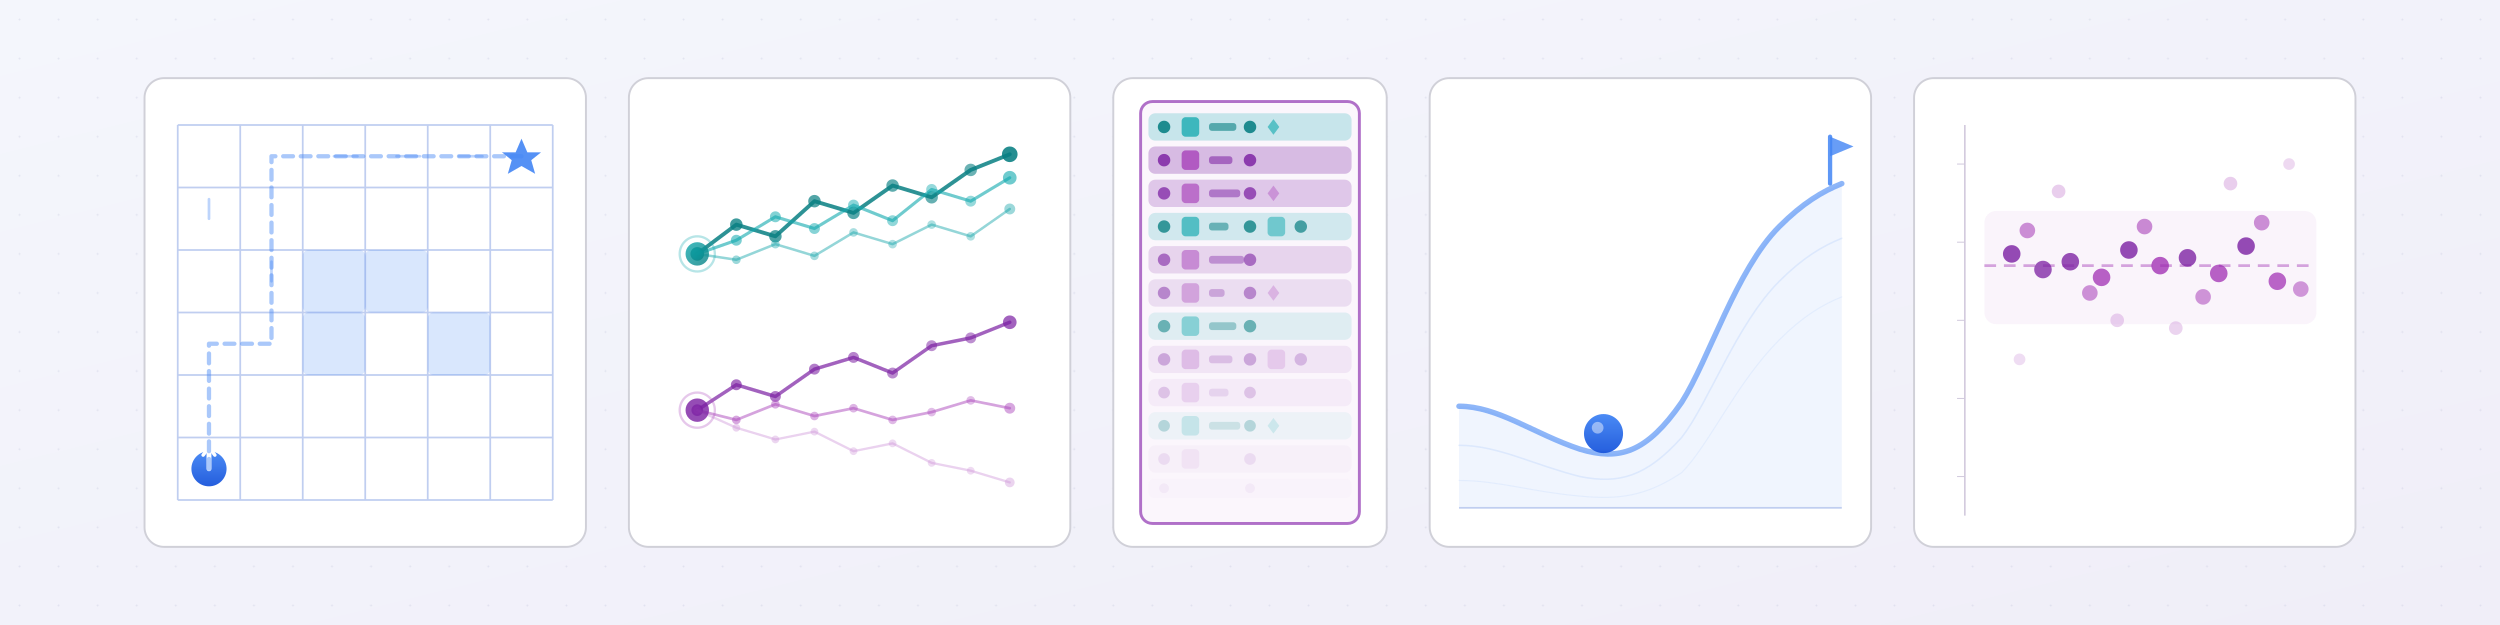
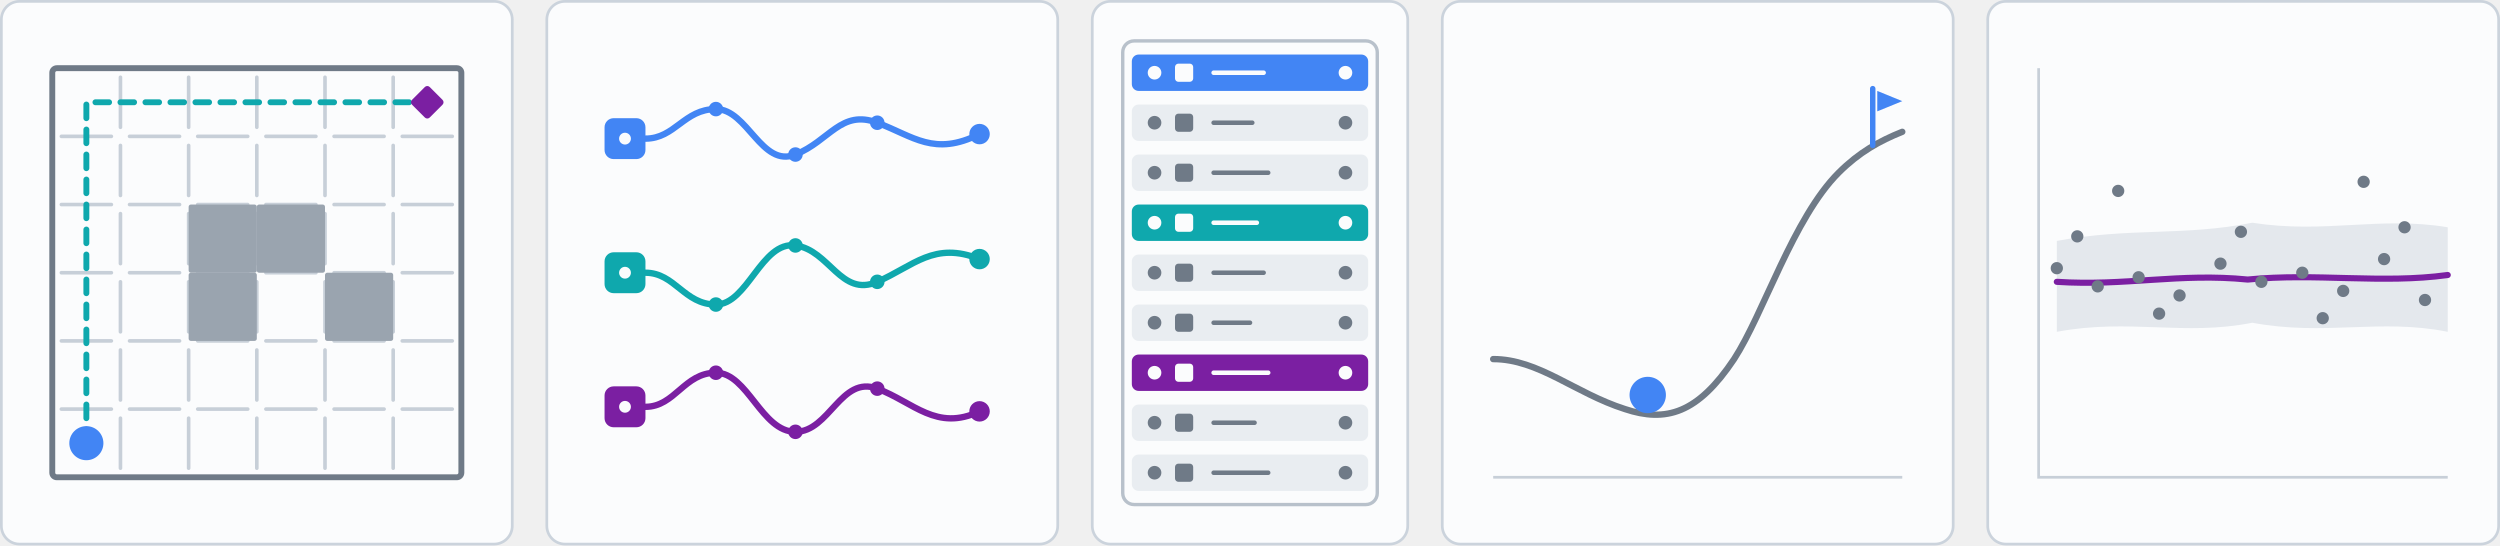
- <svg xmlns="http://www.w3.org/2000/svg" viewBox="0 0 1280 320" width="1280" height="320">
-   <defs>
-     <linearGradient id="bg" x1="0" y1="0" x2="1" y2="1">
-       <stop offset="0%" stop-color="#f4f6fc" />
-       <stop offset="100%" stop-color="#f0eef8" />
-     </linearGradient>
-     <pattern id="dots" width="20" height="20" patternUnits="userSpaceOnUse">
-       <circle cx="10" cy="10" r="0.5" fill="#b0b8d4" opacity="0.25" />
-     </pattern>
-     <linearGradient id="envG" x1="0" y1="0" x2="0" y2="1">
-       <stop offset="0%" stop-color="#4285F4" />
-       <stop offset="100%" stop-color="#1A56DB" />
-     </linearGradient>
-     <linearGradient id="sampG" x1="0" y1="0" x2="1" y2="1">
-       <stop offset="0%" stop-color="#0FA8AD" />
-       <stop offset="100%" stop-color="#087F82" />
-     </linearGradient>
-   </defs>
-   <rect width="1280" height="320" fill="url(#bg)" />
-   <rect width="1280" height="320" fill="url(#dots)" />
-   <g transform="translate(74, 40)">
-     <rect width="226" height="240" rx="10" fill="#ffffff" stroke="#d0d0d8" stroke-width="1" />
-     <g transform="translate(17, 24)">
-       <g stroke="#c0cef0" stroke-width="0.9">
-         <line x1="0" y1="0" x2="192" y2="0" />
-         <line x1="0" y1="32" x2="192" y2="32" />
-         <line x1="0" y1="64" x2="192" y2="64" />
-         <line x1="0" y1="96" x2="192" y2="96" />
-         <line x1="0" y1="128" x2="192" y2="128" />
-         <line x1="0" y1="160" x2="192" y2="160" />
-         <line x1="0" y1="192" x2="192" y2="192" />
-         <line x1="0" y1="0" x2="0" y2="192" />
-         <line x1="32" y1="0" x2="32" y2="192" />
-         <line x1="64" y1="0" x2="64" y2="192" />
-         <line x1="96" y1="0" x2="96" y2="192" />
-         <line x1="128" y1="0" x2="128" y2="192" />
-         <line x1="160" y1="0" x2="160" y2="192" />
-         <line x1="192" y1="0" x2="192" y2="192" />
-       </g>
-       <rect x="64" y="64" width="32" height="32" fill="#4285F4" opacity="0.2" rx="3" />
-       <rect x="96" y="64" width="32" height="32" fill="#4285F4" opacity="0.2" rx="3" />
-       <rect x="64" y="96" width="32" height="32" fill="#4285F4" opacity="0.2" rx="3" />
-       <rect x="128" y="96" width="32" height="32" fill="#4285F4" opacity="0.2" rx="3" />
-       <polygon points="176,7 179,14 186,14 181,18 183,25 176,21 169,25 171,18 166,14 173,14" fill="#4285F4" opacity="0.9" />
-       <circle cx="16" cy="176" r="9" fill="url(#envG)" opacity="0.95" />
-       <line x1="16" y1="176" x2="16" y2="166" stroke="#fff" stroke-width="2.5" stroke-linecap="round" />
-       <polyline points="13,169 16,165 19,169" fill="none" stroke="#fff" stroke-width="1.8" stroke-linecap="round" stroke-linejoin="round" />
-       <polyline points="16,176 16,144 16,112 48,112 48,80 48,48 48,16 80,16 112,16 144,16 176,16" fill="none" stroke="#4285F4" stroke-width="2.2" stroke-dasharray="5 4" opacity="0.45" stroke-linecap="round" stroke-linejoin="round" />
-       <g stroke="#4285F4" stroke-width="1.4" opacity="0.35" fill="none" stroke-linecap="round">
-         <line x1="16" y1="48" x2="16" y2="38" />
-         <line x1="48" y1="80" x2="48" y2="70" />
-         <line x1="80" y1="16" x2="92" y2="16" />
-         <line x1="112" y1="16" x2="124" y2="16" />
-         <line x1="144" y1="16" x2="156" y2="16" />
-       </g>
-     </g>
-   </g>
-   <g transform="translate(322, 40)">
-     <rect width="226" height="240" rx="10" fill="#ffffff" stroke="#d0d0d8" stroke-width="1" />
-     <g transform="translate(15, 15)">
-       <polyline points="20,75 40,60 60,66 80,48 100,54 120,40 140,46 160,32 180,24" fill="none" stroke="#087F82" stroke-width="2" stroke-linecap="round" stroke-linejoin="round" opacity="0.85" />
-       <g fill="#087F82">
-         <circle cx="20" cy="75" r="3.5" opacity="0.85" />
-         <circle cx="40" cy="60" r="3.2" opacity="0.78" />
-         <circle cx="60" cy="66" r="3.2" opacity="0.72" />
-         <circle cx="80" cy="48" r="3.2" opacity="0.7" />
-         <circle cx="100" cy="54" r="3.2" opacity="0.68" />
-         <circle cx="120" cy="40" r="3.2" opacity="0.65" />
-         <circle cx="140" cy="46" r="3.2" opacity="0.62" />
-         <circle cx="160" cy="32" r="3.2" opacity="0.6" />
-         <circle cx="180" cy="24" r="4" opacity="0.88" />
-       </g>
-       <polyline points="20,75 40,68 60,56 80,62 100,50 120,58 140,42 160,48 180,36" fill="none" stroke="#0FA8AD" stroke-width="1.6" stroke-linecap="round" stroke-linejoin="round" opacity="0.6" />
-       <g fill="#0FA8AD">
-         <circle cx="20" cy="75" r="2.8" opacity="0.6" />
-         <circle cx="40" cy="68" r="2.8" opacity="0.55" />
-         <circle cx="60" cy="56" r="2.8" opacity="0.52" />
-         <circle cx="80" cy="62" r="2.8" opacity="0.5" />
-         <circle cx="100" cy="50" r="2.8" opacity="0.48" />
-         <circle cx="120" cy="58" r="2.8" opacity="0.46" />
-         <circle cx="140" cy="42" r="2.8" opacity="0.44" />
-         <circle cx="160" cy="48" r="2.8" opacity="0.44" />
-         <circle cx="180" cy="36" r="3.5" opacity="0.6" />
-       </g>
-       <polyline points="20,75 40,78 60,70 80,76 100,64 120,70 140,60 160,66 180,52" fill="none" stroke="#12A3A8" stroke-width="1.3" stroke-linecap="round" stroke-linejoin="round" opacity="0.45" />
-       <g fill="#12A3A8">
-         <circle cx="20" cy="75" r="2.2" opacity="0.45" />
-         <circle cx="40" cy="78" r="2.2" opacity="0.42" />
-         <circle cx="60" cy="70" r="2.2" opacity="0.4" />
-         <circle cx="80" cy="76" r="2.2" opacity="0.38" />
-         <circle cx="100" cy="64" r="2.2" opacity="0.36" />
-         <circle cx="120" cy="70" r="2.2" opacity="0.35" />
-         <circle cx="140" cy="60" r="2.2" opacity="0.34" />
-         <circle cx="160" cy="66" r="2.2" opacity="0.34" />
-         <circle cx="180" cy="52" r="2.8" opacity="0.42" />
-       </g>
-       <circle cx="20" cy="75" r="6" fill="url(#sampG)" opacity="0.8" />
-       <circle cx="20" cy="75" r="9" fill="none" stroke="#0FA8AD" stroke-width="1.2" opacity="0.3" />
-       <polyline points="20,155 40,142 60,148 80,134 100,128 120,136 140,122 160,118 180,110" fill="none" stroke="#7B1FA2" stroke-width="1.8" stroke-linecap="round" stroke-linejoin="round" opacity="0.7" />
-       <g fill="#7B1FA2">
-         <circle cx="20" cy="155" r="3" opacity="0.7" />
-         <circle cx="40" cy="142" r="2.8" opacity="0.65" />
-         <circle cx="60" cy="148" r="2.8" opacity="0.6" />
-         <circle cx="80" cy="134" r="2.8" opacity="0.58" />
-         <circle cx="100" cy="128" r="2.8" opacity="0.55" />
-         <circle cx="120" cy="136" r="2.8" opacity="0.52" />
-         <circle cx="140" cy="122" r="2.8" opacity="0.5" />
-         <circle cx="160" cy="118" r="2.8" opacity="0.5" />
-         <circle cx="180" cy="110" r="3.5" opacity="0.7" />
-       </g>
-       <polyline points="20,155 40,160 60,152 80,158 100,154 120,160 140,156 160,150 180,154" fill="none" stroke="#AB47BC" stroke-width="1.4" stroke-linecap="round" stroke-linejoin="round" opacity="0.5" />
-       <g fill="#AB47BC">
-         <circle cx="20" cy="155" r="2.2" opacity="0.5" />
-         <circle cx="40" cy="160" r="2.2" opacity="0.48" />
-         <circle cx="60" cy="152" r="2.2" opacity="0.45" />
-         <circle cx="80" cy="158" r="2.2" opacity="0.42" />
-         <circle cx="100" cy="154" r="2.2" opacity="0.4" />
-         <circle cx="120" cy="160" r="2.2" opacity="0.38" />
-         <circle cx="140" cy="156" r="2.2" opacity="0.36" />
-         <circle cx="160" cy="150" r="2.2" opacity="0.36" />
-         <circle cx="180" cy="154" r="2.8" opacity="0.48" />
-       </g>
-       <polyline points="20,155 40,164 60,170 80,166 100,176 120,172 140,182 160,186 180,192" fill="none" stroke="#CE93D8" stroke-width="1.2" stroke-linecap="round" stroke-linejoin="round" opacity="0.42" />
-       <g fill="#CE93D8">
-         <circle cx="20" cy="155" r="2" opacity="0.42" />
-         <circle cx="40" cy="164" r="2" opacity="0.4" />
-         <circle cx="60" cy="170" r="2" opacity="0.38" />
-         <circle cx="80" cy="166" r="2" opacity="0.36" />
-         <circle cx="100" cy="176" r="2" opacity="0.35" />
-         <circle cx="120" cy="172" r="2" opacity="0.34" />
-         <circle cx="140" cy="182" r="2" opacity="0.33" />
-         <circle cx="160" cy="186" r="2" opacity="0.33" />
-         <circle cx="180" cy="192" r="2.5" opacity="0.4" />
-       </g>
-       <circle cx="20" cy="155" r="6" fill="#7B1FA2" opacity="0.8" />
-       <circle cx="20" cy="155" r="9" fill="none" stroke="#AB47BC" stroke-width="1.2" opacity="0.3" />
-     </g>
-   </g>
-   <g transform="translate(570, 40)">
-     <rect width="140" height="240" rx="10" fill="#ffffff" stroke="#d0d0d8" stroke-width="1" />
-     <g transform="translate(14, 12)">
-       <rect x="0" y="0" width="112" height="216" rx="6" fill="#9C27B0" fill-opacity="0.04" stroke="#b070c8" stroke-width="1.5" />
-       <g transform="translate(4, 6)">
-         <g transform="translate(0, 0)">
-           <rect width="104" height="14" rx="3.5" fill="#0FA8AD" opacity="0.22" />
-           <circle cx="8" cy="7" r="3.2" fill="#087F82" opacity="0.88" />
-           <rect x="17" y="2" width="9" height="10" rx="2" fill="#0FA8AD" opacity="0.75" />
-           <rect x="31" y="5" width="14" height="4" rx="1.5" fill="#087F82" opacity="0.6" />
-           <circle cx="52" cy="7" r="3.2" fill="#087F82" opacity="0.88" />
-           <polygon points="64,3 67,7 64,11 61,7" fill="#0FA8AD" opacity="0.6" />
-         </g>
-         <g transform="translate(0, 17)">
-           <rect width="104" height="14" rx="3.5" fill="#7B1FA2" opacity="0.28" />
-           <circle cx="8" cy="7" r="3.2" fill="#7B1FA2" opacity="0.82" />
-           <rect x="17" y="2" width="9" height="10" rx="2" fill="#9C27B0" opacity="0.65" />
-           <rect x="31" y="5" width="12" height="4" rx="1.5" fill="#7B1FA2" opacity="0.55" />
-           <circle cx="52" cy="7" r="3.2" fill="#7B1FA2" opacity="0.82" />
-         </g>
-         <g transform="translate(0, 34)">
-           <rect width="104" height="14" rx="3.5" fill="#7B1FA2" opacity="0.22" />
-           <circle cx="8" cy="7" r="3.2" fill="#7B1FA2" opacity="0.72" />
-           <rect x="17" y="2" width="9" height="10" rx="2" fill="#9C27B0" opacity="0.55" />
-           <rect x="31" y="5" width="16" height="4" rx="1.5" fill="#7B1FA2" opacity="0.48" />
-           <circle cx="52" cy="7" r="3.2" fill="#7B1FA2" opacity="0.72" />
-           <polygon points="64,3 67,7 64,11 61,7" fill="#AB47BC" opacity="0.4" />
-         </g>
-         <g transform="translate(0, 51)">
-           <rect width="104" height="14" rx="3.5" fill="#0FA8AD" opacity="0.18" />
-           <circle cx="8" cy="7" r="3.2" fill="#087F82" opacity="0.78" />
-           <rect x="17" y="2" width="9" height="10" rx="2" fill="#0FA8AD" opacity="0.65" />
-           <rect x="31" y="5" width="10" height="4" rx="1.5" fill="#087F82" opacity="0.52" />
-           <circle cx="52" cy="7" r="3.2" fill="#087F82" opacity="0.78" />
-           <rect x="61" y="2" width="9" height="10" rx="2" fill="#0FA8AD" opacity="0.5" />
-           <circle cx="78" cy="7" r="3.2" fill="#087F82" opacity="0.7" />
-         </g>
-         <g transform="translate(0, 68)">
-           <rect width="104" height="14" rx="3.5" fill="#7B1FA2" opacity="0.16" />
-           <circle cx="8" cy="7" r="3.2" fill="#7B1FA2" opacity="0.58" />
-           <rect x="17" y="2" width="9" height="10" rx="2" fill="#9C27B0" opacity="0.42" />
-           <rect x="31" y="5" width="18" height="4" rx="1.5" fill="#7B1FA2" opacity="0.38" />
-           <circle cx="52" cy="7" r="3.2" fill="#7B1FA2" opacity="0.58" />
-         </g>
-         <g transform="translate(0, 85)">
-           <rect width="104" height="14" rx="3.5" fill="#7B1FA2" opacity="0.12" />
-           <circle cx="8" cy="7" r="3.2" fill="#7B1FA2" opacity="0.46" />
-           <rect x="17" y="2" width="9" height="10" rx="2" fill="#9C27B0" opacity="0.32" />
-           <rect x="31" y="5" width="8" height="4" rx="1.5" fill="#7B1FA2" opacity="0.3" />
-           <circle cx="52" cy="7" r="3.2" fill="#7B1FA2" opacity="0.46" />
-           <polygon points="64,3 67,7 64,11 61,7" fill="#AB47BC" opacity="0.28" />
-         </g>
-         <g transform="translate(0, 102)">
-           <rect width="104" height="14" rx="3.5" fill="#0FA8AD" opacity="0.12" />
-           <circle cx="8" cy="7" r="3.2" fill="#087F82" opacity="0.55" />
-           <rect x="17" y="2" width="9" height="10" rx="2" fill="#0FA8AD" opacity="0.42" />
-           <rect x="31" y="5" width="14" height="4" rx="1.5" fill="#087F82" opacity="0.35" />
-           <circle cx="52" cy="7" r="3.2" fill="#087F82" opacity="0.55" />
-         </g>
-         <g transform="translate(0, 119)">
-           <rect width="104" height="14" rx="3.5" fill="#7B1FA2" opacity="0.08" />
-           <circle cx="8" cy="7" r="3.2" fill="#7B1FA2" opacity="0.32" />
-           <rect x="17" y="2" width="9" height="10" rx="2" fill="#9C27B0" opacity="0.22" />
-           <rect x="31" y="5" width="12" height="4" rx="1.5" fill="#7B1FA2" opacity="0.2" />
-           <circle cx="52" cy="7" r="3.2" fill="#7B1FA2" opacity="0.32" />
-           <rect x="61" y="2" width="9" height="10" rx="2" fill="#AB47BC" opacity="0.18" />
-           <circle cx="78" cy="7" r="3.2" fill="#7B1FA2" opacity="0.24" />
-         </g>
-         <g transform="translate(0, 136)">
-           <rect width="104" height="14" rx="3.5" fill="#7B1FA2" opacity="0.05" />
-           <circle cx="8" cy="7" r="3" fill="#7B1FA2" opacity="0.2" />
-           <rect x="17" y="2" width="9" height="10" rx="2" fill="#9C27B0" opacity="0.14" />
-           <rect x="31" y="5" width="10" height="4" rx="1.5" fill="#7B1FA2" opacity="0.12" />
-           <circle cx="52" cy="7" r="3" fill="#7B1FA2" opacity="0.2" />
-         </g>
-         <g transform="translate(0, 153)">
-           <rect width="104" height="14" rx="3.5" fill="#0FA8AD" opacity="0.06" />
-           <circle cx="8" cy="7" r="3" fill="#087F82" opacity="0.25" />
-           <rect x="17" y="2" width="9" height="10" rx="2" fill="#0FA8AD" opacity="0.18" />
-           <rect x="31" y="5" width="16" height="4" rx="1.5" fill="#087F82" opacity="0.15" />
-           <circle cx="52" cy="7" r="3" fill="#087F82" opacity="0.25" />
-           <polygon points="64,3 67,7 64,11 61,7" fill="#0FA8AD" opacity="0.15" />
-         </g>
-         <g transform="translate(0, 170)">
-           <rect width="104" height="14" rx="3.5" fill="#7B1FA2" opacity="0.03" />
-           <circle cx="8" cy="7" r="3" fill="#7B1FA2" opacity="0.1" />
-           <rect x="17" y="2" width="9" height="10" rx="2" fill="#9C27B0" opacity="0.07" />
-           <circle cx="52" cy="7" r="3" fill="#7B1FA2" opacity="0.1" />
-         </g>
-         <g transform="translate(0, 187)">
-           <rect width="104" height="10" rx="3" fill="#7B1FA2" opacity="0.015" />
-           <circle cx="8" cy="5" r="2.5" fill="#7B1FA2" opacity="0.05" />
-           <circle cx="52" cy="5" r="2.5" fill="#7B1FA2" opacity="0.05" />
-         </g>
-       </g>
-     </g>
-   </g>
-   <g transform="translate(732, 40)">
-     <rect width="226" height="240" rx="10" fill="#ffffff" stroke="#d0d0d8" stroke-width="1" />
-     <g transform="translate(15, 20)">
-       <path d="M 0,148 C 20,148 38,162 62,170 C 82,176 96,172 114,146 C 128,124 142,78 164,56 C 176,44 186,38 196,34" fill="none" stroke="#4285F4" stroke-width="2.8" opacity="0.6" stroke-linecap="round" />
-       <path d="M 0,148 C 20,148 38,162 62,170 C 82,176 96,172 114,146 C 128,124 142,78 164,56 C 176,44 186,38 196,34 L 196,200 L 0,200 Z" fill="#4285F4" opacity="0.08" />
-       <path d="M 0,168 C 20,168 38,178 62,184 C 82,188 96,184 114,164 C 128,146 142,106 164,84 C 176,72 186,66 196,62" fill="none" stroke="#4285F4" stroke-width="0.8" opacity="0.12" stroke-linecap="round" />
-       <path d="M 0,186 C 20,186 38,192 62,194 C 82,196 96,194 114,182 C 128,168 142,136 164,114 C 176,102 186,96 196,92" fill="none" stroke="#4285F4" stroke-width="0.6" opacity="0.08" stroke-linecap="round" />
-       <circle cx="74" cy="162" r="10" fill="url(#envG)" opacity="0.95" />
-       <circle cx="71" cy="159" r="3" fill="#ffffff" opacity="0.45" />
-       <line x1="190" y1="34" x2="190" y2="10" stroke="#4285F4" stroke-width="2.2" opacity="0.85" stroke-linecap="round" />
-       <polygon points="190,10 202,15 190,20" fill="#4285F4" opacity="0.8" />
-       <line x1="0" y1="200" x2="196" y2="200" stroke="#c0cef0" stroke-width="0.9" />
-     </g>
-   </g>
-   <g transform="translate(980, 40)">
-     <rect width="226" height="240" rx="10" fill="#ffffff" stroke="#d0d0d8" stroke-width="1" />
-     <g transform="translate(18, 16)">
-       <line x1="8" y1="208" x2="8" y2="8" stroke="#d0c8dc" stroke-width="0.8" />
-       <g stroke="#d0c8dc" stroke-width="0.5">
-         <line x1="4" y1="28" x2="8" y2="28" />
-         <line x1="4" y1="68" x2="8" y2="68" />
-         <line x1="4" y1="108" x2="8" y2="108" />
-         <line x1="4" y1="148" x2="8" y2="148" />
-         <line x1="4" y1="188" x2="8" y2="188" />
-       </g>
-       <rect x="18" y="52" width="170" height="58" rx="6" fill="#AB47BC" opacity="0.06" />
-       <line x1="18" y1="80" x2="188" y2="80" stroke="#9C27B0" stroke-width="1.4" stroke-dasharray="6 4" opacity="0.4" />
-       <circle cx="32" cy="74" r="4.5" fill="#7B1FA2" opacity="0.8" />
-       <circle cx="48" cy="82" r="4.5" fill="#7B1FA2" opacity="0.75" />
-       <circle cx="62" cy="78" r="4.5" fill="#7B1FA2" opacity="0.78" />
-       <circle cx="78" cy="86" r="4.5" fill="#9C27B0" opacity="0.72" />
-       <circle cx="92" cy="72" r="4.5" fill="#7B1FA2" opacity="0.8" />
-       <circle cx="108" cy="80" r="4.5" fill="#9C27B0" opacity="0.75" />
-       <circle cx="122" cy="76" r="4.5" fill="#7B1FA2" opacity="0.78" />
-       <circle cx="138" cy="84" r="4.5" fill="#9C27B0" opacity="0.72" />
-       <circle cx="152" cy="70" r="4.5" fill="#7B1FA2" opacity="0.8" />
-       <circle cx="168" cy="88" r="4.5" fill="#9C27B0" opacity="0.7" />
-       <circle cx="40" cy="62" r="4" fill="#AB47BC" opacity="0.6" />
-       <circle cx="72" cy="94" r="4" fill="#AB47BC" opacity="0.58" />
-       <circle cx="100" cy="60" r="4" fill="#AB47BC" opacity="0.62" />
-       <circle cx="130" cy="96" r="4" fill="#AB47BC" opacity="0.56" />
-       <circle cx="160" cy="58" r="4" fill="#AB47BC" opacity="0.6" />
-       <circle cx="180" cy="92" r="4" fill="#AB47BC" opacity="0.55" />
-       <circle cx="56" cy="42" r="3.5" fill="#CE93D8" opacity="0.45" />
-       <circle cx="86" cy="108" r="3.5" fill="#CE93D8" opacity="0.42" />
-       <circle cx="144" cy="38" r="3.5" fill="#CE93D8" opacity="0.45" />
-       <circle cx="116" cy="112" r="3.5" fill="#CE93D8" opacity="0.4" />
-       <circle cx="174" cy="28" r="3" fill="#CE93D8" opacity="0.35" />
-       <circle cx="36" cy="128" r="3" fill="#CE93D8" opacity="0.32" />
+ <svg xmlns="http://www.w3.org/2000/svg" width="1100" height="240" viewBox="0 0 1100 240" role="img" aria-labelledby="title desc">
+   <style>
+     @media (prefers-color-scheme: dark) {
+       [fill="#fbfcfd"] { fill: #161b22; }
+       [stroke="#fbfcfd"] { stroke: #161b22; }
+       [stroke="#cbd3dc"] { stroke: #3a424c; }
+       [stroke="#dbe1e7"] { stroke: #2f3740; }
+       [fill="#e2e7ec"] { fill: #242b33; }
+       [stroke="#c7cfd8"] { stroke: #48525d; }
+       [fill="#9aa4af"] { fill: #414b56; }
+       [fill="#aab3bd"] { fill: #53606d; }
+       [stroke="#aab3bd"] { stroke: #53606d; }
+       [fill="#6f7a87"] { fill: #89939f; }
+       [stroke="#6f7a87"] { stroke: #89939f; }
+       [fill="#4285F4"] { fill: #8FB6F9; }
+       [stroke="#4285F4"] { stroke: #8FB6F9; }
+       [fill="#0FA8AD"] { fill: #5CCBCF; }
+       [stroke="#0FA8AD"] { stroke: #5CCBCF; }
+       [fill="#7B1FA2"] { fill: #B061CE; }
+       [stroke="#7B1FA2"] { stroke: #B061CE; }
+       [stroke="#b8c1cb"] { stroke: #495460; }
+       [fill="#e9edf1"] { fill: #202730; }
+       [fill="#e4e8ed"] { fill: #242b33; }
+     }
+   </style>
+   <g>
+     <rect class="card" fill="#fbfcfd" stroke="#cbd3dc" x="0.6" y="0.6" width="224.8" height="238.8" rx="8" stroke-width="1.2" />
+     <g transform="translate(23 30)">
+       <g class="grid-capsules" fill="none" stroke="#c7cfd8" stroke-width="1.6" stroke-linecap="round">
+         <path d="M30 4V26 M30 34V56 M30 64V86 M30 94V116 M30 124V146 M30 154V176" />
+         <path d="M60 4V26 M60 34V56 M60 64V86 M60 94V116 M60 124V146 M60 154V176" />
+         <path d="M90 4V26 M90 34V56 M90 64V86 M90 94V116 M90 124V146 M90 154V176" />
+         <path d="M120 4V26 M120 34V56 M120 64V86 M120 94V116 M120 124V146 M120 154V176" />
+         <path d="M150 4V26 M150 34V56 M150 64V86 M150 94V116 M150 124V146 M150 154V176" />
+         <path d="M4 30H26 M34 30H56 M64 30H86 M94 30H116 M124 30H146 M154 30H176" />
+         <path d="M4 60H26 M34 60H56 M64 60H86 M94 60H116 M124 60H146 M154 60H176" />
+         <path d="M4 90H26 M34 90H56 M64 90H86 M94 90H116 M124 90H146 M154 90H176" />
+         <path d="M4 120H26 M34 120H56 M64 120H86 M94 120H116 M124 120H146 M154 120H176" />
+         <path d="M4 150H26 M34 150H56 M64 150H86 M94 150H116 M124 150H146 M154 150H176" />
+       </g>
+       <g class="blocked" fill="#9aa4af">
+         <rect x="60" y="60" width="30" height="30" rx="1" />
+         <rect x="90" y="60" width="30" height="30" rx="1" />
+         <rect x="60" y="90" width="30" height="30" rx="1" />
+         <rect x="120" y="90" width="30" height="30" rx="1" />
+       </g>
+       <rect class="world-boundary" x="0" y="0" width="180" height="180" rx="2" fill="none" stroke="#6f7a87" stroke-width="2.6" />
+       <path class="route" fill="none" stroke="#0FA8AD" d="M15 165V15H165" stroke-width="2.6" stroke-dasharray="6 5" stroke-linecap="round" />
+       <circle class="blue-fill" fill="#4285F4" cx="15" cy="165" r="7.5" />
+       <rect class="goal" fill="#7B1FA2" x="159.5" y="9.5" width="11" height="11" rx="1.5" transform="rotate(45 165 15)" />
+     </g>
+   </g>
+   <g transform="translate(240)">
+     <rect class="card" fill="#fbfcfd" stroke="#cbd3dc" x="0.6" y="0.6" width="224.8" height="238.8" rx="8" stroke-width="1.2" />
+     <g transform="translate(23 30)">
+       <g class="rollout-blue">
+         <path fill="none" stroke="#4285F4" d="M21 31C34 31 38 18 52 18S72 44 87 38S107 18 123 24S148 39 168 29" stroke-width="2.8" stroke-linecap="round" />
+         <g fill="#4285F4">
+           <rect x="3" y="22" width="18" height="18" rx="4" />
+           <circle cx="52" cy="18" r="3.2" />
+           <circle cx="87" cy="38" r="3.2" />
+           <circle cx="123" cy="24" r="3.2" />
+           <circle cx="168" cy="29" r="4.5" />
+         </g>
+         <circle fill="#fbfcfd" cx="12" cy="31" r="2.6" />
+       </g>
+       <g class="rollout-teal">
+         <path fill="none" stroke="#0FA8AD" d="M21 90C34 90 38 104 52 104S72 76 87 78S107 101 123 94S148 76 168 84" stroke-width="2.8" stroke-linecap="round" />
+         <g fill="#0FA8AD">
+           <rect x="3" y="81" width="18" height="18" rx="4" />
+           <circle cx="52" cy="104" r="3.2" />
+           <circle cx="87" cy="78" r="3.2" />
+           <circle cx="123" cy="94" r="3.2" />
+           <circle cx="168" cy="84" r="4.5" />
+         </g>
+         <circle fill="#fbfcfd" cx="12" cy="90" r="2.6" />
+       </g>
+       <g class="rollout-purple">
+         <path fill="none" stroke="#7B1FA2" d="M21 149C34 149 38 134 52 134S72 160 87 160S107 135 123 141S149 160 168 151" stroke-width="2.8" stroke-linecap="round" />
+         <g fill="#7B1FA2">
+           <rect x="3" y="140" width="18" height="18" rx="4" />
+           <circle cx="52" cy="134" r="3.2" />
+           <circle cx="87" cy="160" r="3.2" />
+           <circle cx="123" cy="141" r="3.2" />
+           <circle cx="168" cy="151" r="4.5" />
+         </g>
+         <circle fill="#fbfcfd" cx="12" cy="149" r="2.6" />
+       </g>
+     </g>
+   </g>
+   <g transform="translate(480)">
+     <rect class="card" fill="#fbfcfd" stroke="#cbd3dc" x="0.6" y="0.6" width="138.8" height="238.8" rx="8" stroke-width="1.2" />
+     <g transform="translate(14 18)">
+       <rect class="buffer-frame" fill="none" stroke="#b8c1cb" width="112" height="204" rx="5" stroke-width="1.5" />
+       <g transform="translate(4 6)">
+         <g>
+           <rect class="sample-record" fill="#4285F4" width="104" height="16" rx="3" />
+           <g class="sample-symbol" fill="#fbfcfd">
+             <circle cx="10" cy="8" r="3" />
+             <rect x="19" y="4" width="8" height="8" rx="1.5" />
+             <circle cx="94" cy="8" r="3" />
+           </g>
+           <line class="sample-line" stroke="#fbfcfd" x1="36" y1="8" x2="58" y2="8" stroke-width="2" stroke-linecap="round" />
+         </g>
+         <g transform="translate(0 22)">
+           <rect class="record" fill="#e9edf1" width="104" height="16" rx="3" />
+           <g class="record-symbol" fill="#6f7a87">
+             <circle cx="10" cy="8" r="3" />
+             <rect x="19" y="4" width="8" height="8" rx="1.5" />
+             <circle cx="94" cy="8" r="3" />
+           </g>
+           <line class="record-line" stroke="#6f7a87" x1="36" y1="8" x2="53" y2="8" stroke-width="2" stroke-linecap="round" />
+         </g>
+         <g transform="translate(0 44)">
+           <rect class="record" fill="#e9edf1" width="104" height="16" rx="3" />
+           <g class="record-symbol" fill="#6f7a87">
+             <circle cx="10" cy="8" r="3" />
+             <rect x="19" y="4" width="8" height="8" rx="1.5" />
+             <circle cx="94" cy="8" r="3" />
+           </g>
+           <line class="record-line" stroke="#6f7a87" x1="36" y1="8" x2="60" y2="8" stroke-width="2" stroke-linecap="round" />
+         </g>
+         <g transform="translate(0 66)">
+           <rect class="sample-record" fill="#0FA8AD" width="104" height="16" rx="3" />
+           <g class="sample-symbol" fill="#fbfcfd">
+             <circle cx="10" cy="8" r="3" />
+             <rect x="19" y="4" width="8" height="8" rx="1.5" />
+             <circle cx="94" cy="8" r="3" />
+           </g>
+           <line class="sample-line" stroke="#fbfcfd" x1="36" y1="8" x2="55" y2="8" stroke-width="2" stroke-linecap="round" />
+         </g>
+         <g transform="translate(0 88)">
+           <rect class="record" fill="#e9edf1" width="104" height="16" rx="3" />
+           <g class="record-symbol" fill="#6f7a87">
+             <circle cx="10" cy="8" r="3" />
+             <rect x="19" y="4" width="8" height="8" rx="1.5" />
+             <circle cx="94" cy="8" r="3" />
+           </g>
+           <line class="record-line" stroke="#6f7a87" x1="36" y1="8" x2="58" y2="8" stroke-width="2" stroke-linecap="round" />
+         </g>
+         <g transform="translate(0 110)">
+           <rect class="record" fill="#e9edf1" width="104" height="16" rx="3" />
+           <g class="record-symbol" fill="#6f7a87">
+             <circle cx="10" cy="8" r="3" />
+             <rect x="19" y="4" width="8" height="8" rx="1.5" />
+             <circle cx="94" cy="8" r="3" />
+           </g>
+           <line class="record-line" stroke="#6f7a87" x1="36" y1="8" x2="52" y2="8" stroke-width="2" stroke-linecap="round" />
+         </g>
+         <g transform="translate(0 132)">
+           <rect class="sample-record" fill="#7B1FA2" width="104" height="16" rx="3" />
+           <g class="sample-symbol" fill="#fbfcfd">
+             <circle cx="10" cy="8" r="3" />
+             <rect x="19" y="4" width="8" height="8" rx="1.5" />
+             <circle cx="94" cy="8" r="3" />
+           </g>
+           <line class="sample-line" stroke="#fbfcfd" x1="36" y1="8" x2="60" y2="8" stroke-width="2" stroke-linecap="round" />
+         </g>
+         <g transform="translate(0 154)">
+           <rect class="record" fill="#e9edf1" width="104" height="16" rx="3" />
+           <g class="record-symbol" fill="#6f7a87">
+             <circle cx="10" cy="8" r="3" />
+             <rect x="19" y="4" width="8" height="8" rx="1.5" />
+             <circle cx="94" cy="8" r="3" />
+           </g>
+           <line class="record-line" stroke="#6f7a87" x1="36" y1="8" x2="54" y2="8" stroke-width="2" stroke-linecap="round" />
+         </g>
+         <g transform="translate(0 176)">
+           <rect class="record" fill="#e9edf1" width="104" height="16" rx="3" />
+           <g class="record-symbol" fill="#6f7a87">
+             <circle cx="10" cy="8" r="3" />
+             <rect x="19" y="4" width="8" height="8" rx="1.5" />
+             <circle cx="94" cy="8" r="3" />
+           </g>
+           <line class="record-line" stroke="#6f7a87" x1="36" y1="8" x2="60" y2="8" stroke-width="2" stroke-linecap="round" />
+         </g>
+       </g>
+     </g>
+   </g>
+   <g transform="translate(634)">
+     <rect class="card" fill="#fbfcfd" stroke="#cbd3dc" x="0.6" y="0.6" width="224.8" height="238.8" rx="8" stroke-width="1.2" />
+     <g transform="translate(23 30)">
+       <line class="axis" stroke="#c7cfd8" x1="0" y1="180" x2="180" y2="180" stroke-width="1.2" />
+       <path class="terrain" fill="none" stroke="#6f7a87" d="M0 128 C20 128 36 143 58 150 C76 156 90 152 106 128 C119 108 132 66 152 46 C161 37 170 32 180 28" stroke-width="2.8" stroke-linecap="round" />
+       <circle class="blue-fill" fill="#4285F4" cx="68" cy="143.8" r="8" />
+       <g class="goal-flag">
+         <line x1="167" y1="34" x2="167" y2="9" stroke="#4285F4" stroke-width="2.4" stroke-linecap="round" />
+         <path d="M169 10L180 14.5L169 19Z" fill="#4285F4" />
+       </g>
+     </g>
+   </g>
+   <g transform="translate(874)">
+     <rect class="card" fill="#fbfcfd" stroke="#cbd3dc" x="0.6" y="0.6" width="224.8" height="238.8" rx="8" stroke-width="1.2" />
+     <g transform="translate(23 30)">
+       <path class="axis" fill="none" stroke="#c7cfd8" d="M0 0V180H180" stroke-width="1.2" />
+       <path class="band" fill="#e4e8ed" d="M8 76 C40 70 64 74 94 68 C126 73 150 65 180 70 L180 116 C150 110 126 118 94 112 C64 118 40 110 8 116 Z" />
+       <path class="mean" fill="none" stroke="#7B1FA2" d="M8 94 C38 96 62 90 92 93 C122 90 151 95 180 91" stroke-width="2.7" stroke-linecap="round" />
+       <g class="observation" fill="#6f7a87">
+         <circle cx="8" cy="88" r="2.7" />
+         <circle cx="26" cy="96" r="2.7" />
+         <circle cx="44" cy="92" r="2.7" />
+         <circle cx="62" cy="100" r="2.7" />
+         <circle cx="80" cy="86" r="2.7" />
+         <circle cx="98" cy="94" r="2.7" />
+         <circle cx="116" cy="90" r="2.7" />
+         <circle cx="134" cy="98" r="2.7" />
+         <circle cx="152" cy="84" r="2.7" />
+         <circle cx="170" cy="102" r="2.7" />
+         <circle cx="17" cy="74" r="2.7" />
+         <circle cx="53" cy="108" r="2.7" />
+         <circle cx="89" cy="72" r="2.7" />
+         <circle cx="125" cy="110" r="2.7" />
+         <circle cx="161" cy="70" r="2.7" />
+         <circle cx="35" cy="54" r="2.7" />
+         <circle cx="143" cy="50" r="2.7" />
+       </g>
    </g>
  </g>
</svg>
